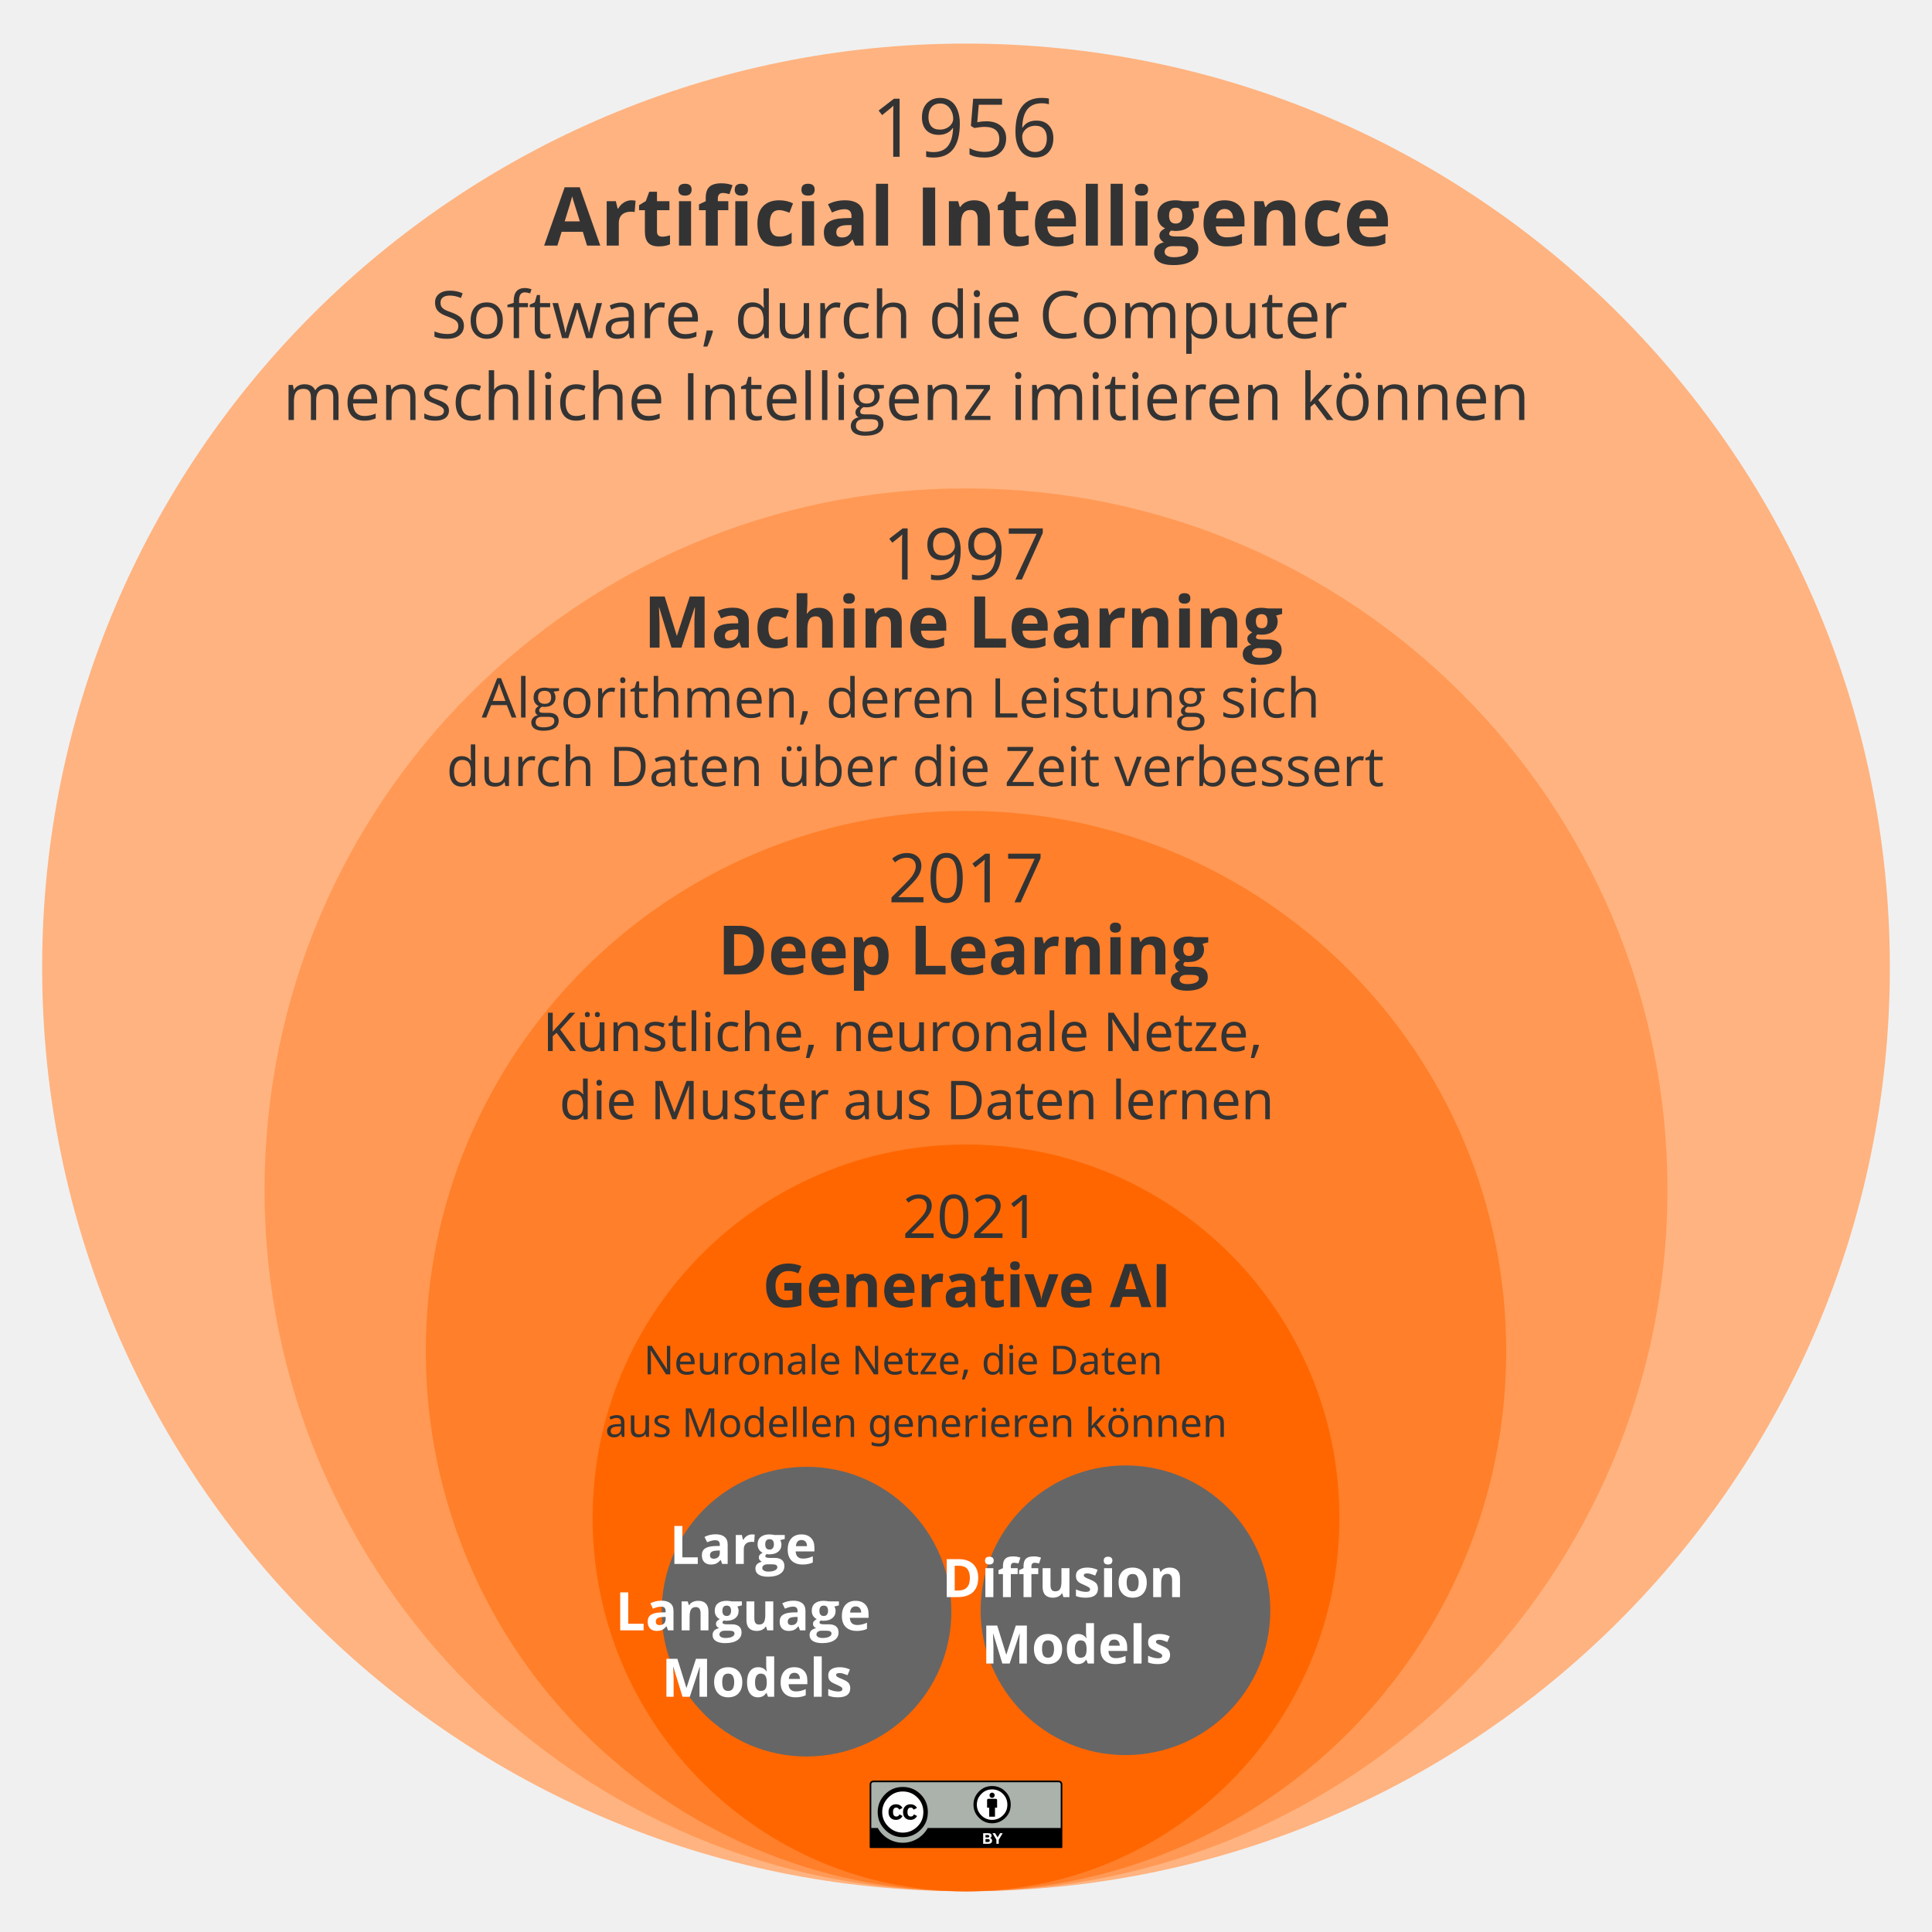
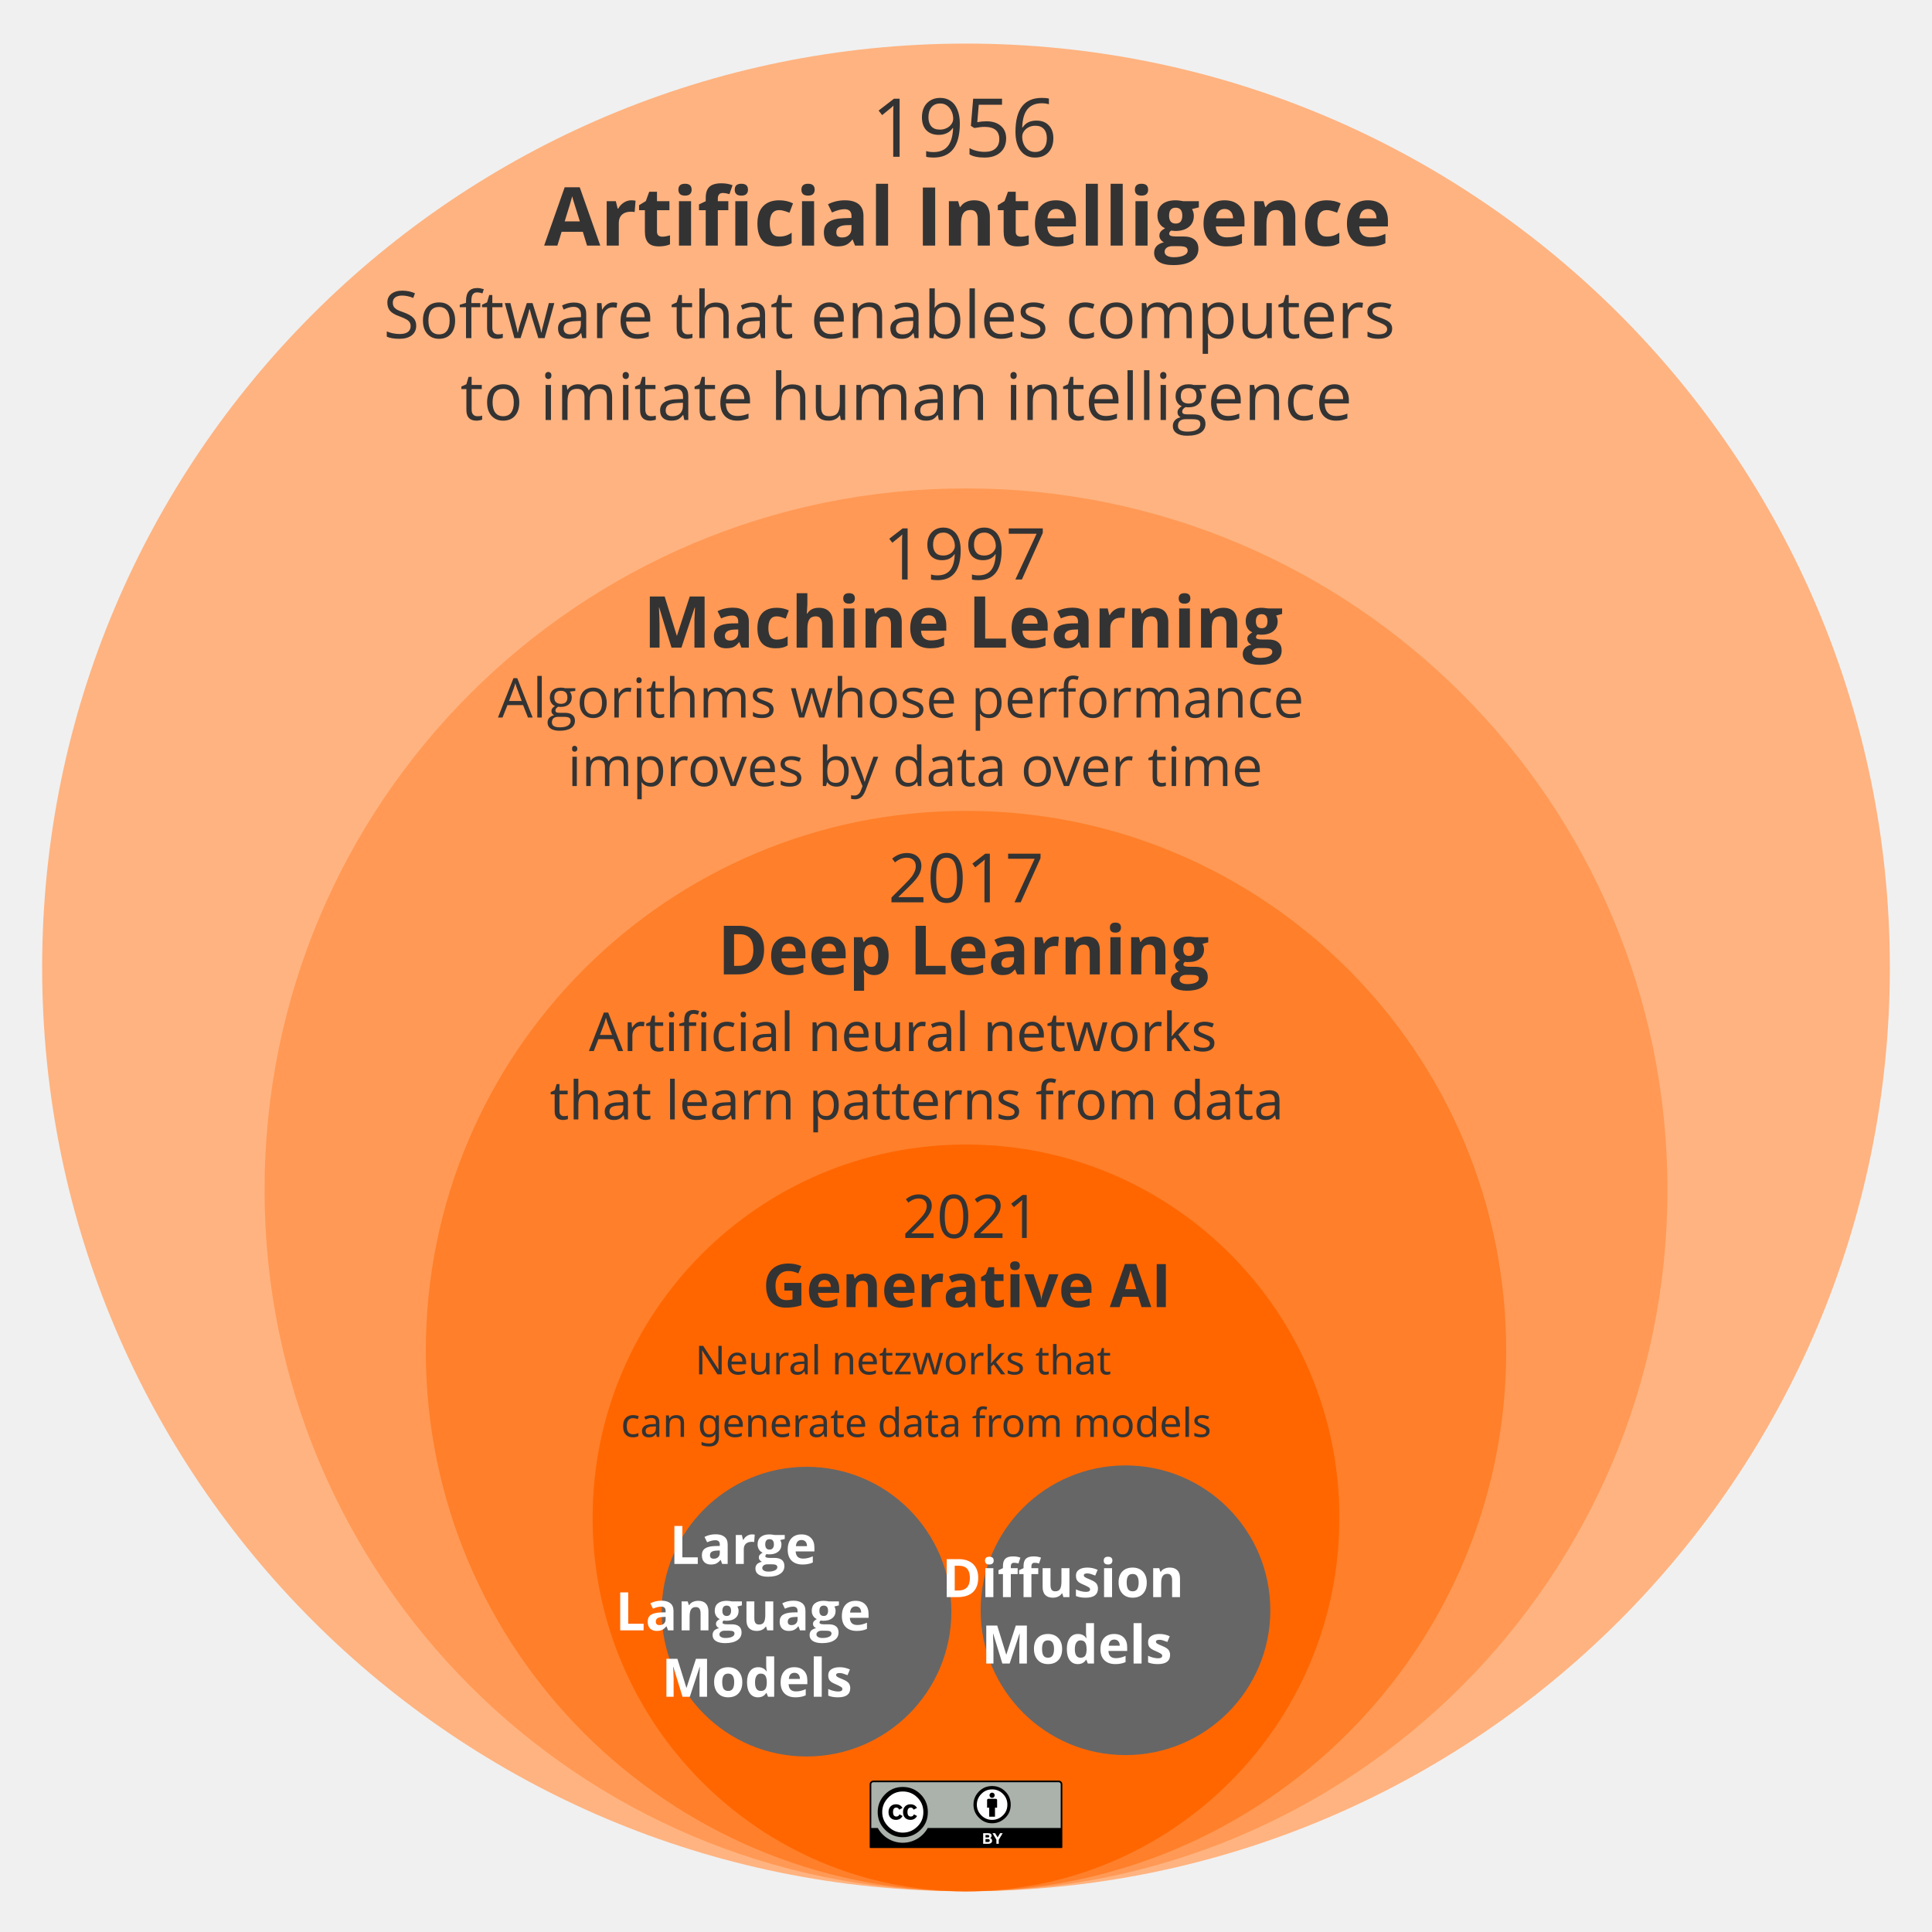
<svg xmlns="http://www.w3.org/2000/svg" width="1000" height="1000" viewBox="0 0 264.583 264.583" version="1.1" id="svg1" xml:space="preserve">
  <defs id="defs1" />
  <g id="layer1">
    <g id="g9">
      <circle style="fill:#ffb380;stroke:none;stroke-width:1.003;stroke-linejoin:round" id="path1" cx="132.292" cy="132.489" r="126.52" />
      <circle style="fill:#ff9955;stroke:none;stroke-width:0.762;stroke-linejoin:round" id="path1-2" cx="132.292" cy="162.948" r="96.061" />
      <circle style="fill:#ff7f2a;stroke:none;stroke-width:0.586;stroke-linejoin:round" id="path1-2-8" cx="132.292" cy="185.03" r="73.979" />
      <circle style="fill:#ff6600;stroke:none;stroke-width:0.405;stroke-linejoin:round" id="path1-2-8-6" cx="132.292" cy="207.874" r="51.135" />
      <text xml:space="preserve" style="font-style:normal;font-variant:normal;font-weight:bold;font-stretch:normal;font-size:11.145px;line-height:1.25;font-family:'Open Sans';-inkscape-font-specification:'Open Sans, Bold';font-variant-ligatures:normal;font-variant-caps:normal;font-variant-numeric:normal;font-variant-east-asian:normal;fill:#333333;fill-opacity:1;stroke:none;stroke-width:0.279" x="74.518" y="33.635" id="text1">
        <tspan id="tspan1" style="font-style:normal;font-variant:normal;font-weight:bold;font-stretch:normal;font-size:11.145px;font-family:'Open Sans';-inkscape-font-specification:'Open Sans, Bold';font-variant-ligatures:normal;font-variant-caps:normal;font-variant-numeric:normal;font-variant-east-asian:normal;fill:#333333;stroke-width:0.279" x="74.518" y="33.635">Artificial Intelligence</tspan>
      </text>
      <text xml:space="preserve" style="font-style:normal;font-variant:normal;font-weight:bold;font-stretch:normal;font-size:8.967px;line-height:1.25;font-family:'Open Sans';-inkscape-font-specification:'Open Sans, Bold';font-variant-ligatures:normal;font-variant-caps:normal;font-variant-numeric:normal;font-variant-east-asian:normal;fill:#333333;fill-opacity:1;stroke:none;stroke-width:0.224" x="132.268" y="46.308" id="text1-9">
-         <tspan id="tspan1-6" style="font-style:normal;font-variant:normal;font-weight:normal;font-stretch:normal;font-size:8.967px;font-family:'Open Sans';-inkscape-font-specification:'Open Sans, Normal';font-variant-ligatures:normal;font-variant-caps:normal;font-variant-numeric:normal;font-variant-east-asian:normal;text-align:center;text-anchor:middle;fill:#333333;stroke-width:0.224" x="132.268" y="46.308">Software, durch die Computer</tspan>
-         <tspan style="font-style:normal;font-variant:normal;font-weight:normal;font-stretch:normal;font-size:8.967px;font-family:'Open Sans';-inkscape-font-specification:'Open Sans, Normal';font-variant-ligatures:normal;font-variant-caps:normal;font-variant-numeric:normal;font-variant-east-asian:normal;text-align:center;text-anchor:middle;fill:#333333;stroke-width:0.224" x="132.268" y="57.517" id="tspan3">menschliche Intelligenz imitieren können</tspan>
+         <tspan id="tspan1-6" style="font-style:normal;font-variant:normal;font-weight:normal;font-stretch:normal;font-size:8.967px;font-family:'Open Sans';-inkscape-font-specification:'Open Sans, Normal';font-variant-ligatures:normal;font-variant-caps:normal;font-variant-numeric:normal;font-variant-east-asian:normal;text-align:center;text-anchor:middle;fill:#333333;stroke-width:0.224" x="132.268" y="46.308">Software that enables computers</tspan>
+         <tspan style="font-style:normal;font-variant:normal;font-weight:normal;font-stretch:normal;font-size:8.967px;font-family:'Open Sans';-inkscape-font-specification:'Open Sans, Normal';font-variant-ligatures:normal;font-variant-caps:normal;font-variant-numeric:normal;font-variant-east-asian:normal;text-align:center;text-anchor:middle;fill:#333333;stroke-width:0.224" x="132.268" y="57.517" id="tspan3">to imitate human intelligence</tspan>
      </text>
      <text xml:space="preserve" style="font-style:normal;font-variant:normal;font-weight:normal;font-stretch:normal;font-size:11.145px;line-height:1.25;font-family:'Open Sans';-inkscape-font-specification:'Open Sans, Normal';font-variant-ligatures:normal;font-variant-caps:normal;font-variant-numeric:normal;font-variant-east-asian:normal;fill:#333333;fill-opacity:1;stroke:none;stroke-width:0.279" x="119.307" y="21.467" id="text1-0">
        <tspan id="tspan1-5" style="font-style:normal;font-variant:normal;font-weight:normal;font-stretch:normal;font-size:11.145px;font-family:'Open Sans';-inkscape-font-specification:'Open Sans, Normal';font-variant-ligatures:normal;font-variant-caps:normal;font-variant-numeric:normal;font-variant-east-asian:normal;fill:#333333;stroke-width:0.279" x="119.307" y="21.467">1956</tspan>
      </text>
      <text xml:space="preserve" style="font-style:normal;font-variant:normal;font-weight:bold;font-stretch:normal;font-size:9.808px;line-height:1.25;font-family:'Open Sans';-inkscape-font-specification:'Open Sans, Bold';font-variant-ligatures:normal;font-variant-caps:normal;font-variant-numeric:normal;font-variant-east-asian:normal;fill:#333333;fill-opacity:1;stroke:none;stroke-width:0.245" x="88.119" y="88.69" id="text1-8">
        <tspan id="tspan1-4" style="font-style:normal;font-variant:normal;font-weight:bold;font-stretch:normal;font-size:9.808px;font-family:'Open Sans';-inkscape-font-specification:'Open Sans, Bold';font-variant-ligatures:normal;font-variant-caps:normal;font-variant-numeric:normal;font-variant-east-asian:normal;fill:#333333;stroke-width:0.245" x="88.119" y="88.69">Machine Learning</tspan>
      </text>
      <text xml:space="preserve" style="font-style:normal;font-variant:normal;font-weight:bold;font-stretch:normal;font-size:7.51px;line-height:1.25;font-family:'Open Sans';-inkscape-font-specification:'Open Sans, Bold';font-variant-ligatures:normal;font-variant-caps:normal;font-variant-numeric:normal;font-variant-east-asian:normal;fill:#333333;fill-opacity:1;stroke:none;stroke-width:0.188" x="132.16" y="98.261" id="text1-8-7">
-         <tspan id="tspan1-4-6" style="font-style:normal;font-variant:normal;font-weight:normal;font-stretch:normal;font-size:7.51px;font-family:'Open Sans';-inkscape-font-specification:'Open Sans, Normal';font-variant-ligatures:normal;font-variant-caps:normal;font-variant-numeric:normal;font-variant-east-asian:normal;text-align:center;text-anchor:middle;fill:#333333;stroke-width:0.188" x="132.16" y="98.261">Algorithmen, deren Leistung sich</tspan>
-         <tspan style="font-style:normal;font-variant:normal;font-weight:normal;font-stretch:normal;font-size:7.51px;font-family:'Open Sans';-inkscape-font-specification:'Open Sans, Normal';font-variant-ligatures:normal;font-variant-caps:normal;font-variant-numeric:normal;font-variant-east-asian:normal;text-align:center;text-anchor:middle;fill:#333333;stroke-width:0.188" x="132.16" y="107.649" id="tspan4">durch Daten über die Zeit verbessert</tspan>
+         <tspan id="tspan1-4-6" style="font-style:normal;font-variant:normal;font-weight:normal;font-stretch:normal;font-size:7.51px;font-family:'Open Sans';-inkscape-font-specification:'Open Sans, Normal';font-variant-ligatures:normal;font-variant-caps:normal;font-variant-numeric:normal;font-variant-east-asian:normal;text-align:center;text-anchor:middle;fill:#333333;stroke-width:0.188" x="132.16" y="98.261">Algorithms whose performance</tspan>
+         <tspan style="font-style:normal;font-variant:normal;font-weight:normal;font-stretch:normal;font-size:7.51px;font-family:'Open Sans';-inkscape-font-specification:'Open Sans, Normal';font-variant-ligatures:normal;font-variant-caps:normal;font-variant-numeric:normal;font-variant-east-asian:normal;text-align:center;text-anchor:middle;fill:#333333;stroke-width:0.188" x="132.16" y="107.649" id="tspan4">improves by data over time</tspan>
      </text>
      <text xml:space="preserve" style="font-style:normal;font-variant:normal;font-weight:bold;font-stretch:normal;font-size:9.808px;line-height:1.25;font-family:'Open Sans';-inkscape-font-specification:'Open Sans, Bold';font-variant-ligatures:normal;font-variant-caps:normal;font-variant-numeric:normal;font-variant-east-asian:normal;fill:#333333;fill-opacity:1;stroke:none;stroke-width:0.245" x="120.875" y="79.359" id="text1-8-2">
        <tspan id="tspan1-4-0" style="font-style:normal;font-variant:normal;font-weight:normal;font-stretch:normal;font-size:9.808px;font-family:'Open Sans';-inkscape-font-specification:'Open Sans, Normal';font-variant-ligatures:normal;font-variant-caps:normal;font-variant-numeric:normal;font-variant-east-asian:normal;fill:#333333;stroke-width:0.245" x="120.875" y="79.359">1997</tspan>
      </text>
      <text xml:space="preserve" style="font-style:normal;font-variant:normal;font-weight:bold;font-stretch:normal;font-size:9.33px;line-height:1.25;font-family:'Open Sans';-inkscape-font-specification:'Open Sans, Bold';font-variant-ligatures:normal;font-variant-caps:normal;font-variant-numeric:normal;font-variant-east-asian:normal;fill:#333333;fill-opacity:1;stroke:none;stroke-width:0.233" x="98.28" y="133.443" id="text1-8-3">
        <tspan id="tspan1-4-1" style="font-style:normal;font-variant:normal;font-weight:bold;font-stretch:normal;font-size:9.33px;font-family:'Open Sans';-inkscape-font-specification:'Open Sans, Bold';font-variant-ligatures:normal;font-variant-caps:normal;font-variant-numeric:normal;font-variant-east-asian:normal;fill:#333333;stroke-width:0.233" x="98.28" y="133.443">Deep Learning</tspan>
      </text>
      <text xml:space="preserve" style="font-style:normal;font-variant:normal;font-weight:bold;font-stretch:normal;font-size:7.336px;line-height:1.25;font-family:'Open Sans';-inkscape-font-specification:'Open Sans, Bold';font-variant-ligatures:normal;font-variant-caps:normal;font-variant-numeric:normal;font-variant-east-asian:normal;fill:#333333;fill-opacity:1;stroke:none;stroke-width:0.183" x="132.215" y="143.939" id="text1-8-3-70">
-         <tspan id="tspan1-4-1-7" style="font-style:normal;font-variant:normal;font-weight:normal;font-stretch:normal;font-size:7.336px;font-family:Sans;-inkscape-font-specification:'Sans, Normal';font-variant-ligatures:normal;font-variant-caps:normal;font-variant-numeric:normal;font-variant-east-asian:normal;text-align:center;text-anchor:middle;fill:#333333;stroke-width:0.183" x="132.215" y="143.939">Künstliche, neuronale Netze,</tspan>
-         <tspan style="font-style:normal;font-variant:normal;font-weight:normal;font-stretch:normal;font-size:7.336px;font-family:Sans;-inkscape-font-specification:'Sans, Normal';font-variant-ligatures:normal;font-variant-caps:normal;font-variant-numeric:normal;font-variant-east-asian:normal;text-align:center;text-anchor:middle;fill:#333333;stroke-width:0.183" x="132.215" y="153.284" id="tspan5">die Muster aus Daten lernen</tspan>
+         <tspan id="tspan1-4-1-7" style="font-style:normal;font-variant:normal;font-weight:normal;font-stretch:normal;font-size:7.336px;font-family:Sans;-inkscape-font-specification:'Sans, Normal';font-variant-ligatures:normal;font-variant-caps:normal;font-variant-numeric:normal;font-variant-east-asian:normal;text-align:center;text-anchor:middle;fill:#333333;stroke-width:0.183" x="132.215" y="143.939">Artificial neural networks</tspan>
+         <tspan style="font-style:normal;font-variant:normal;font-weight:normal;font-stretch:normal;font-size:7.336px;font-family:Sans;-inkscape-font-specification:'Sans, Normal';font-variant-ligatures:normal;font-variant-caps:normal;font-variant-numeric:normal;font-variant-east-asian:normal;text-align:center;text-anchor:middle;fill:#333333;stroke-width:0.183" x="132.215" y="153.302" id="tspan5">that learn patterns from data</tspan>
      </text>
      <text xml:space="preserve" style="font-style:normal;font-variant:normal;font-weight:normal;font-stretch:normal;font-size:9.33px;line-height:1.25;font-family:'Open Sans';-inkscape-font-specification:'Open Sans, Normal';font-variant-ligatures:normal;font-variant-caps:normal;font-variant-numeric:normal;font-variant-east-asian:normal;fill:#333333;fill-opacity:1;stroke:none;stroke-width:0.233" x="121.632" y="123.57" id="text1-8-3-7">
        <tspan id="tspan1-4-1-2" style="font-style:normal;font-variant:normal;font-weight:normal;font-stretch:normal;font-size:9.33px;font-family:'Open Sans';-inkscape-font-specification:'Open Sans, Normal';font-variant-ligatures:normal;font-variant-caps:normal;font-variant-numeric:normal;font-variant-east-asian:normal;fill:#333333;stroke-width:0.233" x="121.632" y="123.57">2017</tspan>
      </text>
      <text xml:space="preserve" style="font-style:normal;font-variant:normal;font-weight:bold;font-stretch:normal;font-size:8.255px;line-height:1.25;font-family:'Open Sans';-inkscape-font-specification:'Open Sans, Bold';font-variant-ligatures:normal;font-variant-caps:normal;font-variant-numeric:normal;font-variant-east-asian:normal;fill:#333333;fill-opacity:1;stroke:none;stroke-width:0.206" x="104.434" y="179.002" id="text1-8-3-9">
        <tspan id="tspan1-4-1-3" style="font-style:normal;font-variant:normal;font-weight:bold;font-stretch:normal;font-size:8.255px;font-family:'Open Sans';-inkscape-font-specification:'Open Sans, Bold';font-variant-ligatures:normal;font-variant-caps:normal;font-variant-numeric:normal;font-variant-east-asian:normal;fill:#333333;stroke-width:0.206" x="104.434" y="179.002">Generative AI</tspan>
      </text>
      <circle style="fill:#666666;stroke:none;stroke-width:0.157;stroke-linejoin:round" id="path1-2-8-6-6" cx="110.452" cy="220.712" r="19.835" />
      <circle style="fill:#666666;stroke:none;stroke-width:0.157;stroke-linejoin:round" id="path1-2-8-6-6-4" cx="154.132" cy="220.521" r="19.835" />
      <text xml:space="preserve" style="font-style:normal;font-variant:normal;font-weight:bold;font-stretch:normal;font-size:7.276px;line-height:1.25;font-family:'Open Sans';-inkscape-font-specification:'Open Sans, Bold';font-variant-ligatures:normal;font-variant-caps:normal;font-variant-numeric:normal;font-variant-east-asian:normal;fill:#333333;fill-opacity:1;stroke:none;stroke-width:0.182" x="110.281" y="214.179" id="text1-8-3-9-7">
        <tspan id="tspan1-4-1-3-23" style="font-style:normal;font-variant:normal;font-weight:bold;font-stretch:normal;font-size:7.276px;font-family:'Open Sans';-inkscape-font-specification:'Open Sans, Bold';font-variant-ligatures:normal;font-variant-caps:normal;font-variant-numeric:normal;font-variant-east-asian:normal;text-align:center;text-anchor:middle;fill:#ffffff;stroke-width:0.182" x="110.281" y="214.179">Large</tspan>
        <tspan style="font-style:normal;font-variant:normal;font-weight:bold;font-stretch:normal;font-size:7.276px;font-family:'Open Sans';-inkscape-font-specification:'Open Sans, Bold';font-variant-ligatures:normal;font-variant-caps:normal;font-variant-numeric:normal;font-variant-east-asian:normal;text-align:center;text-anchor:middle;fill:#ffffff;stroke-width:0.182" x="110.281" y="223.273" id="tspan10">Language</tspan>
        <tspan style="font-style:normal;font-variant:normal;font-weight:bold;font-stretch:normal;font-size:7.276px;font-family:'Open Sans';-inkscape-font-specification:'Open Sans, Bold';font-variant-ligatures:normal;font-variant-caps:normal;font-variant-numeric:normal;font-variant-east-asian:normal;text-align:center;text-anchor:middle;fill:#ffffff;stroke-width:0.182" x="110.281" y="232.368" id="tspan11">Models</tspan>
      </text>
      <text xml:space="preserve" style="font-style:normal;font-variant:normal;font-weight:bold;font-stretch:normal;font-size:7.276px;line-height:1.25;font-family:'Open Sans';-inkscape-font-specification:'Open Sans, Bold';font-variant-ligatures:normal;font-variant-caps:normal;font-variant-numeric:normal;font-variant-east-asian:normal;fill:#333333;fill-opacity:1;stroke:none;stroke-width:0.182" x="154.079" y="218.722" id="text1-8-3-9-7-7">
        <tspan id="tspan1-4-1-3-23-9" style="font-style:normal;font-variant:normal;font-weight:bold;font-stretch:normal;font-size:7.276px;font-family:'Open Sans';-inkscape-font-specification:'Open Sans, Bold';font-variant-ligatures:normal;font-variant-caps:normal;font-variant-numeric:normal;font-variant-east-asian:normal;text-align:center;text-anchor:middle;fill:#ffffff;stroke-width:0.182" x="154.079" y="218.722">Diffusion</tspan>
        <tspan style="font-style:normal;font-variant:normal;font-weight:bold;font-stretch:normal;font-size:7.276px;font-family:'Open Sans';-inkscape-font-specification:'Open Sans, Bold';font-variant-ligatures:normal;font-variant-caps:normal;font-variant-numeric:normal;font-variant-east-asian:normal;text-align:center;text-anchor:middle;fill:#ffffff;stroke-width:0.182" x="154.079" y="227.817" id="tspan11-3">Models</tspan>
      </text>
      <text xml:space="preserve" style="font-style:normal;font-variant:normal;font-weight:bold;font-stretch:normal;font-size:6.852px;line-height:1.25;font-family:'Open Sans';-inkscape-font-specification:'Open Sans, Bold';font-variant-ligatures:normal;font-variant-caps:normal;font-variant-numeric:normal;font-variant-east-asian:normal;fill:#333333;fill-opacity:1;stroke:none;stroke-width:0.171" x="131.701" y="188.215" id="text1-8-3-9-9">
-         <tspan style="font-style:normal;font-variant:normal;font-weight:normal;font-stretch:normal;font-size:5.475px;font-family:Sans;-inkscape-font-specification:'Sans, Normal';font-variant-ligatures:normal;font-variant-caps:normal;font-variant-numeric:normal;font-variant-east-asian:normal;text-align:center;text-anchor:middle;fill:#333333;stroke-width:0.171" x="131.701" y="188.215" id="tspan9">Neuronale Netze, die Daten</tspan>
-         <tspan style="font-style:normal;font-variant:normal;font-weight:normal;font-stretch:normal;font-size:5.475px;font-family:Sans;-inkscape-font-specification:'Sans, Normal';font-variant-ligatures:normal;font-variant-caps:normal;font-variant-numeric:normal;font-variant-east-asian:normal;text-align:center;text-anchor:middle;fill:#333333;stroke-width:0.171" x="131.701" y="196.78" id="tspan8">aus Modellen generieren können</tspan>
+         <tspan style="font-style:normal;font-variant:normal;font-weight:normal;font-stretch:normal;font-size:5.475px;font-family:Sans;-inkscape-font-specification:'Sans, Normal';font-variant-ligatures:normal;font-variant-caps:normal;font-variant-numeric:normal;font-variant-east-asian:normal;text-align:center;text-anchor:middle;fill:#333333;stroke-width:0.171" x="131.701" y="188.215" id="tspan9">Neural netzworks that</tspan>
+         <tspan style="font-style:normal;font-variant:normal;font-weight:normal;font-stretch:normal;font-size:5.475px;font-family:Sans;-inkscape-font-specification:'Sans, Normal';font-variant-ligatures:normal;font-variant-caps:normal;font-variant-numeric:normal;font-variant-east-asian:normal;text-align:center;text-anchor:middle;fill:#333333;stroke-width:0.171" x="131.701" y="196.78" id="tspan8">can generate data from models</tspan>
      </text>
      <text xml:space="preserve" style="font-style:normal;font-variant:normal;font-weight:bold;font-stretch:normal;font-size:8.255px;line-height:1.25;font-family:'Open Sans';-inkscape-font-specification:'Open Sans, Bold';font-variant-ligatures:normal;font-variant-caps:normal;font-variant-numeric:normal;font-variant-east-asian:normal;fill:#333333;fill-opacity:1;stroke:none;stroke-width:0.206" x="123.569" y="169.535" id="text1-8-3-9-6">
        <tspan id="tspan1-4-1-3-2" style="font-style:normal;font-variant:normal;font-weight:normal;font-stretch:normal;font-size:8.255px;font-family:'Open Sans';-inkscape-font-specification:'Open Sans, Normal';font-variant-ligatures:normal;font-variant-caps:normal;font-variant-numeric:normal;font-variant-east-asian:normal;fill:#333333;stroke-width:0.206" x="123.569" y="169.535">2021</tspan>
      </text>
      <g transform="matrix(0.2185153,0,0,0.2184927,80.02671,243.8497)" id="g260">
        <path id="path3817_1_" nodetypes="ccccccc" d="m 181.966,0.511 114.064,0.203 c 1.594,0 3.018,-0.236 3.018,3.181 l -0.14,37.567 H 179.087 V 3.754 c 0,-1.685 0.163,-3.244 2.878,-3.244 z" style="fill:#aab2ab" />
        <path d="m 297.296,0 h -116.229 c -1.247,0 -2.261,1.014 -2.261,2.261 v 39.497 c 0,0.282 0.229,0.51 0.511,0.51 h 119.73 c 0.282,0 0.511,-0.229 0.511,-0.51 V 2.261 C 299.558,1.014 298.543,0 297.296,0 Z M 181.067,1.021 h 116.229 c 0.684,0 1.24,0.556 1.24,1.239 0,0 0,15.948 0,27.45 h -83.344 c -3.045,5.506 -8.911,9.244 -15.644,9.244 -6.735,0 -12.6,-3.735 -15.644,-9.244 h -4.078 c 0,-11.501 0,-27.45 0,-27.45 1e-5,-0.684 0.556,-1.239 1.24,-1.239 z" id="path263" />
        <g enable-background="new    " id="g265">
          <path d="m 253.078,32.956 c 0.317,0 0.607,0.028 0.87,0.084 0.262,0.056 0.485,0.147 0.673,0.275 0.187,0.127 0.332,0.297 0.435,0.508 0.103,0.212 0.154,0.473 0.154,0.784 0,0.336 -0.076,0.615 -0.229,0.839 -0.152,0.225 -0.379,0.407 -0.678,0.551 0.412,0.118 0.72,0.325 0.923,0.621 0.203,0.296 0.305,0.652 0.305,1.069 0,0.336 -0.065,0.627 -0.196,0.873 -0.131,0.245 -0.308,0.446 -0.528,0.602 -0.222,0.156 -0.475,0.271 -0.758,0.346 -0.284,0.075 -0.575,0.112 -0.875,0.112 H 249.936 v -6.664 h 3.142 z m -0.188,2.695 c 0.262,0 0.477,-0.062 0.646,-0.187 0.168,-0.124 0.252,-0.325 0.252,-0.604 0,-0.155 -0.028,-0.283 -0.084,-0.382 -0.057,-0.1 -0.131,-0.177 -0.225,-0.233 -0.094,-0.056 -0.201,-0.095 -0.322,-0.116 -0.121,-0.021 -0.248,-0.032 -0.378,-0.032 h -1.374 v 1.555 z m 0.086,2.828 c 0.144,0 0.28,-0.014 0.411,-0.042 0.131,-0.028 0.246,-0.075 0.347,-0.14 0.1,-0.065 0.179,-0.154 0.238,-0.267 0.06,-0.111 0.089,-0.255 0.089,-0.429 0,-0.342 -0.097,-0.586 -0.29,-0.732 -0.193,-0.146 -0.449,-0.219 -0.767,-0.219 h -1.6 v 1.828 z" id="path267" style="fill:#ffffff" />
          <path d="m 255.789,32.956 h 1.644 l 1.561,2.632 1.551,-2.632 h 1.634 l -2.474,4.106 v 2.558 h -1.469 v -2.595 z" id="path269" style="fill:#ffffff" />
        </g>
        <g id="g5908_1_" transform="matrix(0.872921,0,0,0.872921,50.12536,143.2144)">
          <path id="path5906_1_" cx="296.354" ry="22.94" cy="264.358" type="arc" rx="22.94" d="m 186.901,-141.46 c 0.006,8.681 -7.028,15.722 -15.708,15.727 -8.68,0.006 -15.722,-7.027 -15.727,-15.708 0,-0.006 0,-0.012 0,-0.019 -0.005,-8.681 7.028,-15.722 15.708,-15.727 8.681,-0.006 15.722,7.027 15.727,15.708 0,0.006 0,0.012 0,0.018 z" style="fill:#ffffff" />
          <g id="g5706_1_" transform="translate(-289.6157,99.0653)">
            <path id="path5708_1_" d="m 473.576,-253.328 c 3.485,3.485 5.228,7.754 5.228,12.802 0,5.049 -1.713,9.272 -5.138,12.668 -3.635,3.577 -7.932,5.364 -12.889,5.364 -4.898,0 -9.12,-1.773 -12.665,-5.32 -3.546,-3.546 -5.318,-7.783 -5.318,-12.713 0,-4.929 1.773,-9.196 5.318,-12.802 3.455,-3.487 7.677,-5.229 12.665,-5.229 5.048,-10e-6 9.314,1.743 12.799,5.229 z m -23.118,2.345 c -2.947,2.976 -4.42,6.463 -4.42,10.462 0,3.998 1.458,7.455 4.374,10.371 2.917,2.917 6.388,4.374 10.417,4.374 4.029,0 7.53,-1.472 10.507,-4.418 2.826,-2.736 4.239,-6.177 4.239,-10.326 0,-4.118 -1.436,-7.613 -4.308,-10.485 -2.871,-2.871 -6.35,-4.307 -10.438,-4.307 -4.088,1e-5 -7.546,1.443 -10.372,4.329 z m 7.754,8.703 c -0.45,-0.982 -1.124,-1.473 -2.023,-1.473 -1.589,0 -2.383,1.07 -2.383,3.209 0,2.14 0.794,3.208 2.383,3.208 1.049,0 1.799,-0.521 2.249,-1.565 l 2.203,1.173 c -1.05,1.865 -2.625,2.798 -4.725,2.798 -1.62,0 -2.918,-0.497 -3.892,-1.489 -0.976,-0.993 -1.463,-2.363 -1.463,-4.109 0,-1.715 0.502,-3.077 1.507,-4.085 1.005,-1.009 2.257,-1.513 3.758,-1.513 2.22,0 3.81,0.875 4.771,2.623 z m 10.363,0 c -0.451,-0.982 -1.111,-1.473 -1.982,-1.473 -1.621,0 -2.432,1.07 -2.432,3.209 0,2.14 0.811,3.208 2.432,3.208 1.051,0 1.787,-0.521 2.207,-1.565 l 2.252,1.173 c -1.048,1.865 -2.621,2.798 -4.718,2.798 -1.618,0 -2.913,-0.497 -3.886,-1.489 -0.972,-0.993 -1.459,-2.363 -1.459,-4.109 0,-1.715 0.494,-3.077 1.483,-4.085 0.988,-1.009 2.245,-1.513 3.773,-1.513 2.216,0 3.804,0.875 4.761,2.623 z" />
          </g>
        </g>
        <g id="g275">
          <circle cx="255.551" cy="15.313" r="10.807" id="circle277" style="fill:#ffffff" />
          <g id="g279">
            <path d="m 258.678,12.187 c 0,-0.416 -0.338,-0.754 -0.753,-0.754 h -4.773 c -0.415,0 -0.753,0.337 -0.753,0.754 v 4.773 h 1.331 v 5.652 h 3.617 v -5.652 h 1.331 v -4.773 z" id="path281" />
            <circle cx="255.539" cy="9.172" r="1.633" id="circle283" />
          </g>
          <path clip-rule="evenodd" d="m 255.524,3.407 c -3.232,0 -5.969,1.128 -8.208,3.384 -2.298,2.333 -3.446,5.096 -3.446,8.285 0,3.189 1.148,5.932 3.446,8.227 2.298,2.294 5.034,3.442 8.208,3.442 3.213,0 5.998,-1.156 8.354,-3.471 2.22,-2.197 3.33,-4.93 3.33,-8.197 0,-3.268 -1.13,-6.029 -3.388,-8.285 -2.26,-2.256 -5.024,-3.384 -8.296,-3.384 z m 0.029,2.1 c 2.648,0 4.897,0.934 6.747,2.801 1.869,1.847 2.804,4.103 2.804,6.768 0,2.684 -0.915,4.911 -2.745,6.68 -1.929,1.906 -4.196,2.859 -6.806,2.859 -2.61,0 -4.859,-0.943 -6.747,-2.83 -1.89,-1.887 -2.833,-4.123 -2.833,-6.709 0,-2.587 0.954,-4.842 2.862,-6.768 1.83,-1.867 4.069,-2.801 6.718,-2.801 z" id="path285" style="fill-rule:evenodd" />
        </g>
      </g>
    </g>
    <text xml:space="preserve" style="font-style:normal;font-weight:normal;font-size:10.583px;line-height:1.25;font-family:sans-serif;fill:#000000;fill-opacity:1;stroke:none;stroke-width:0.265" x="324.644" y="149.49" id="text2">
      <tspan id="tspan2" style="stroke-width:0.265" x="324.644" y="149.49"> </tspan>
    </text>
  </g>
</svg>
